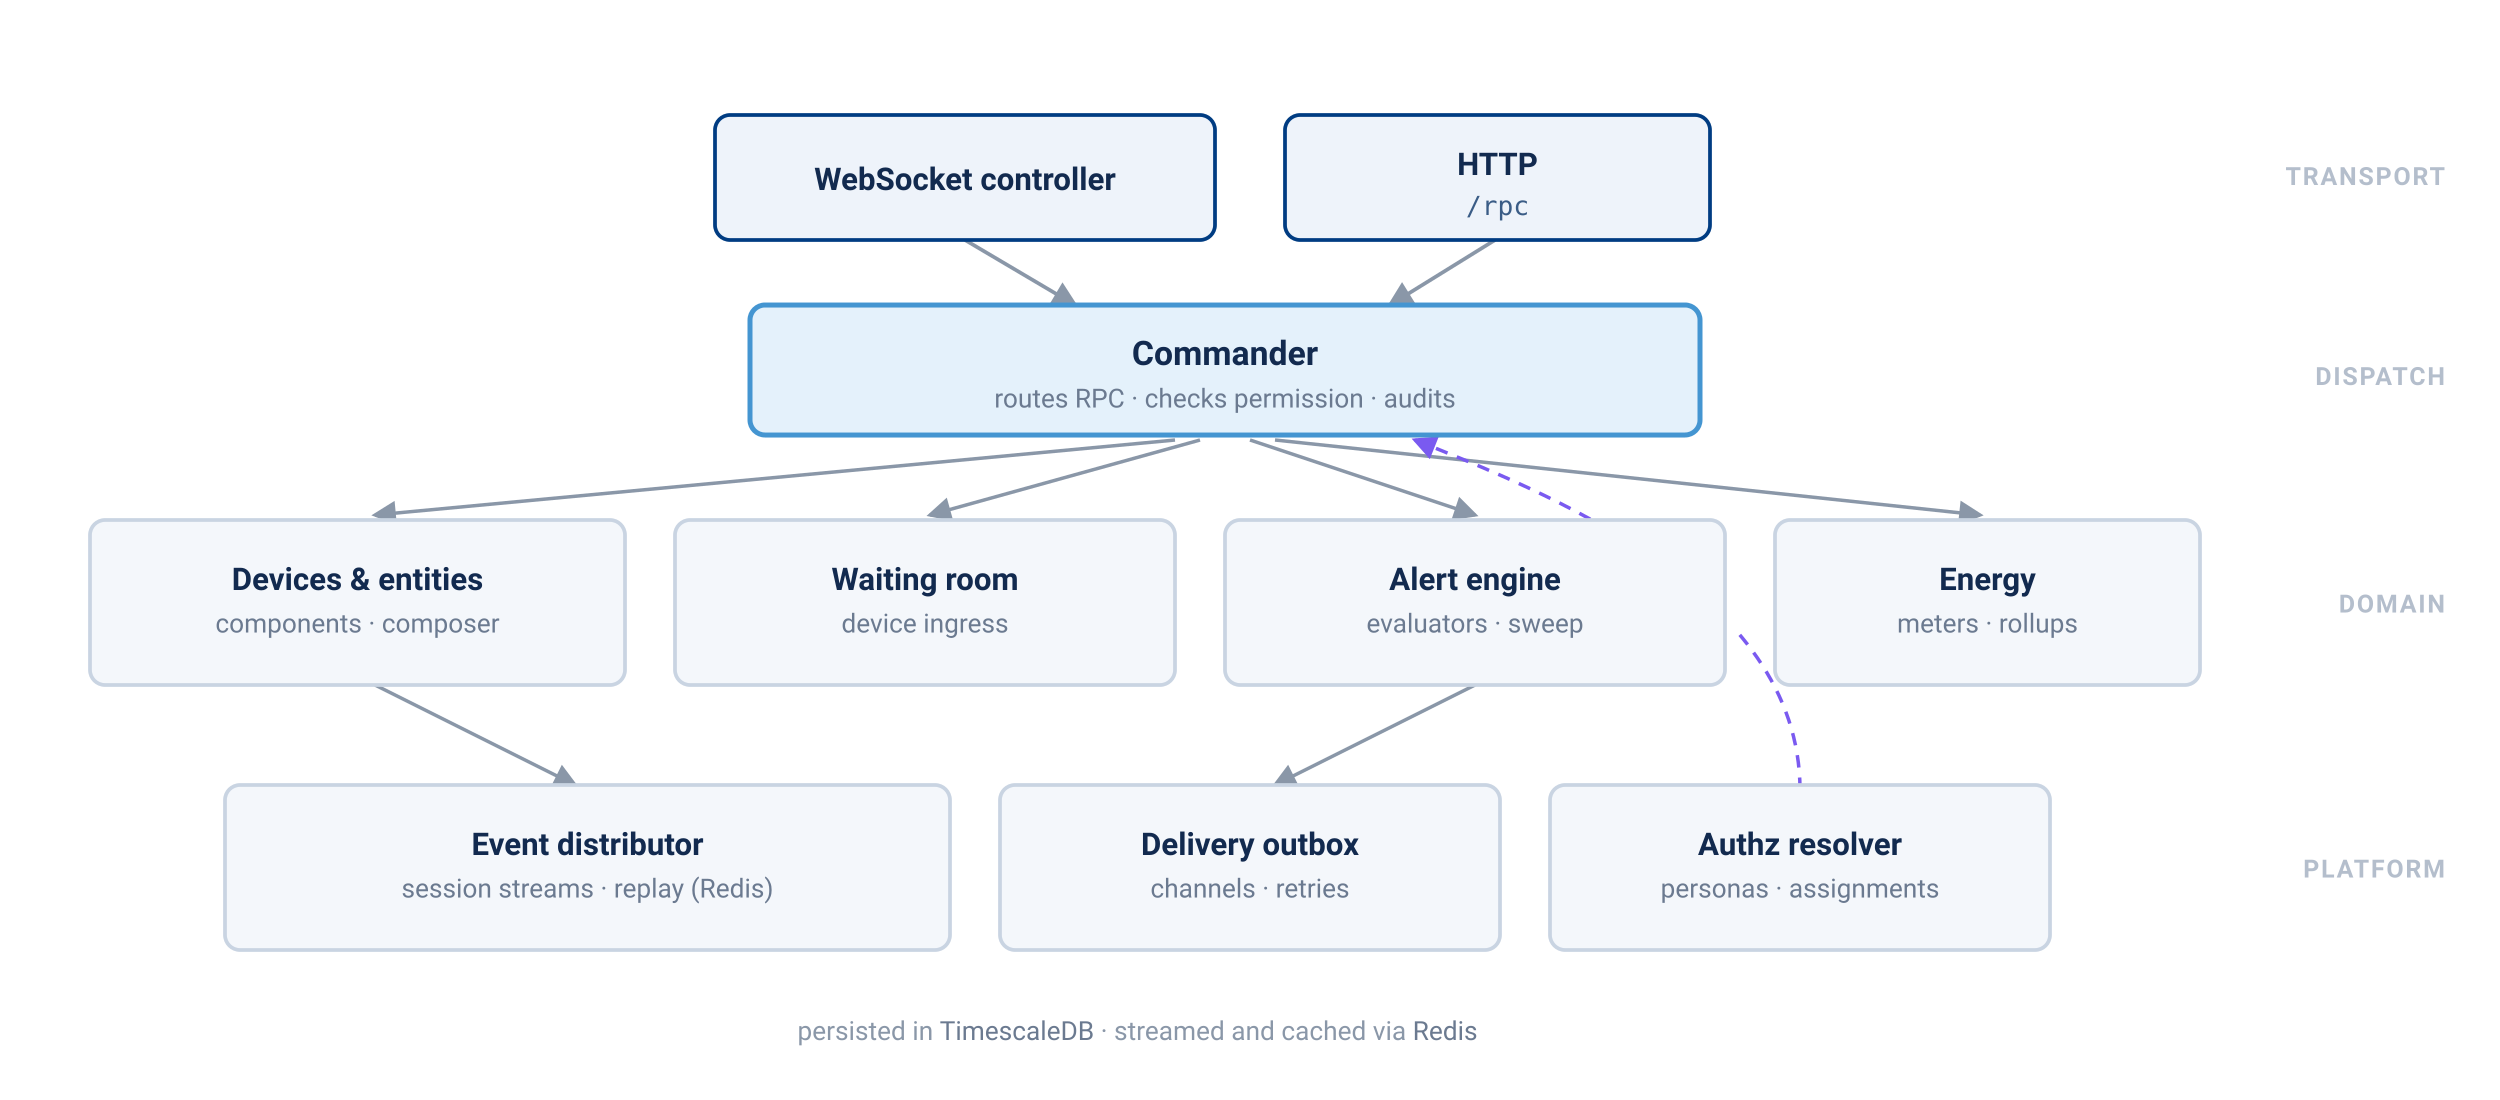
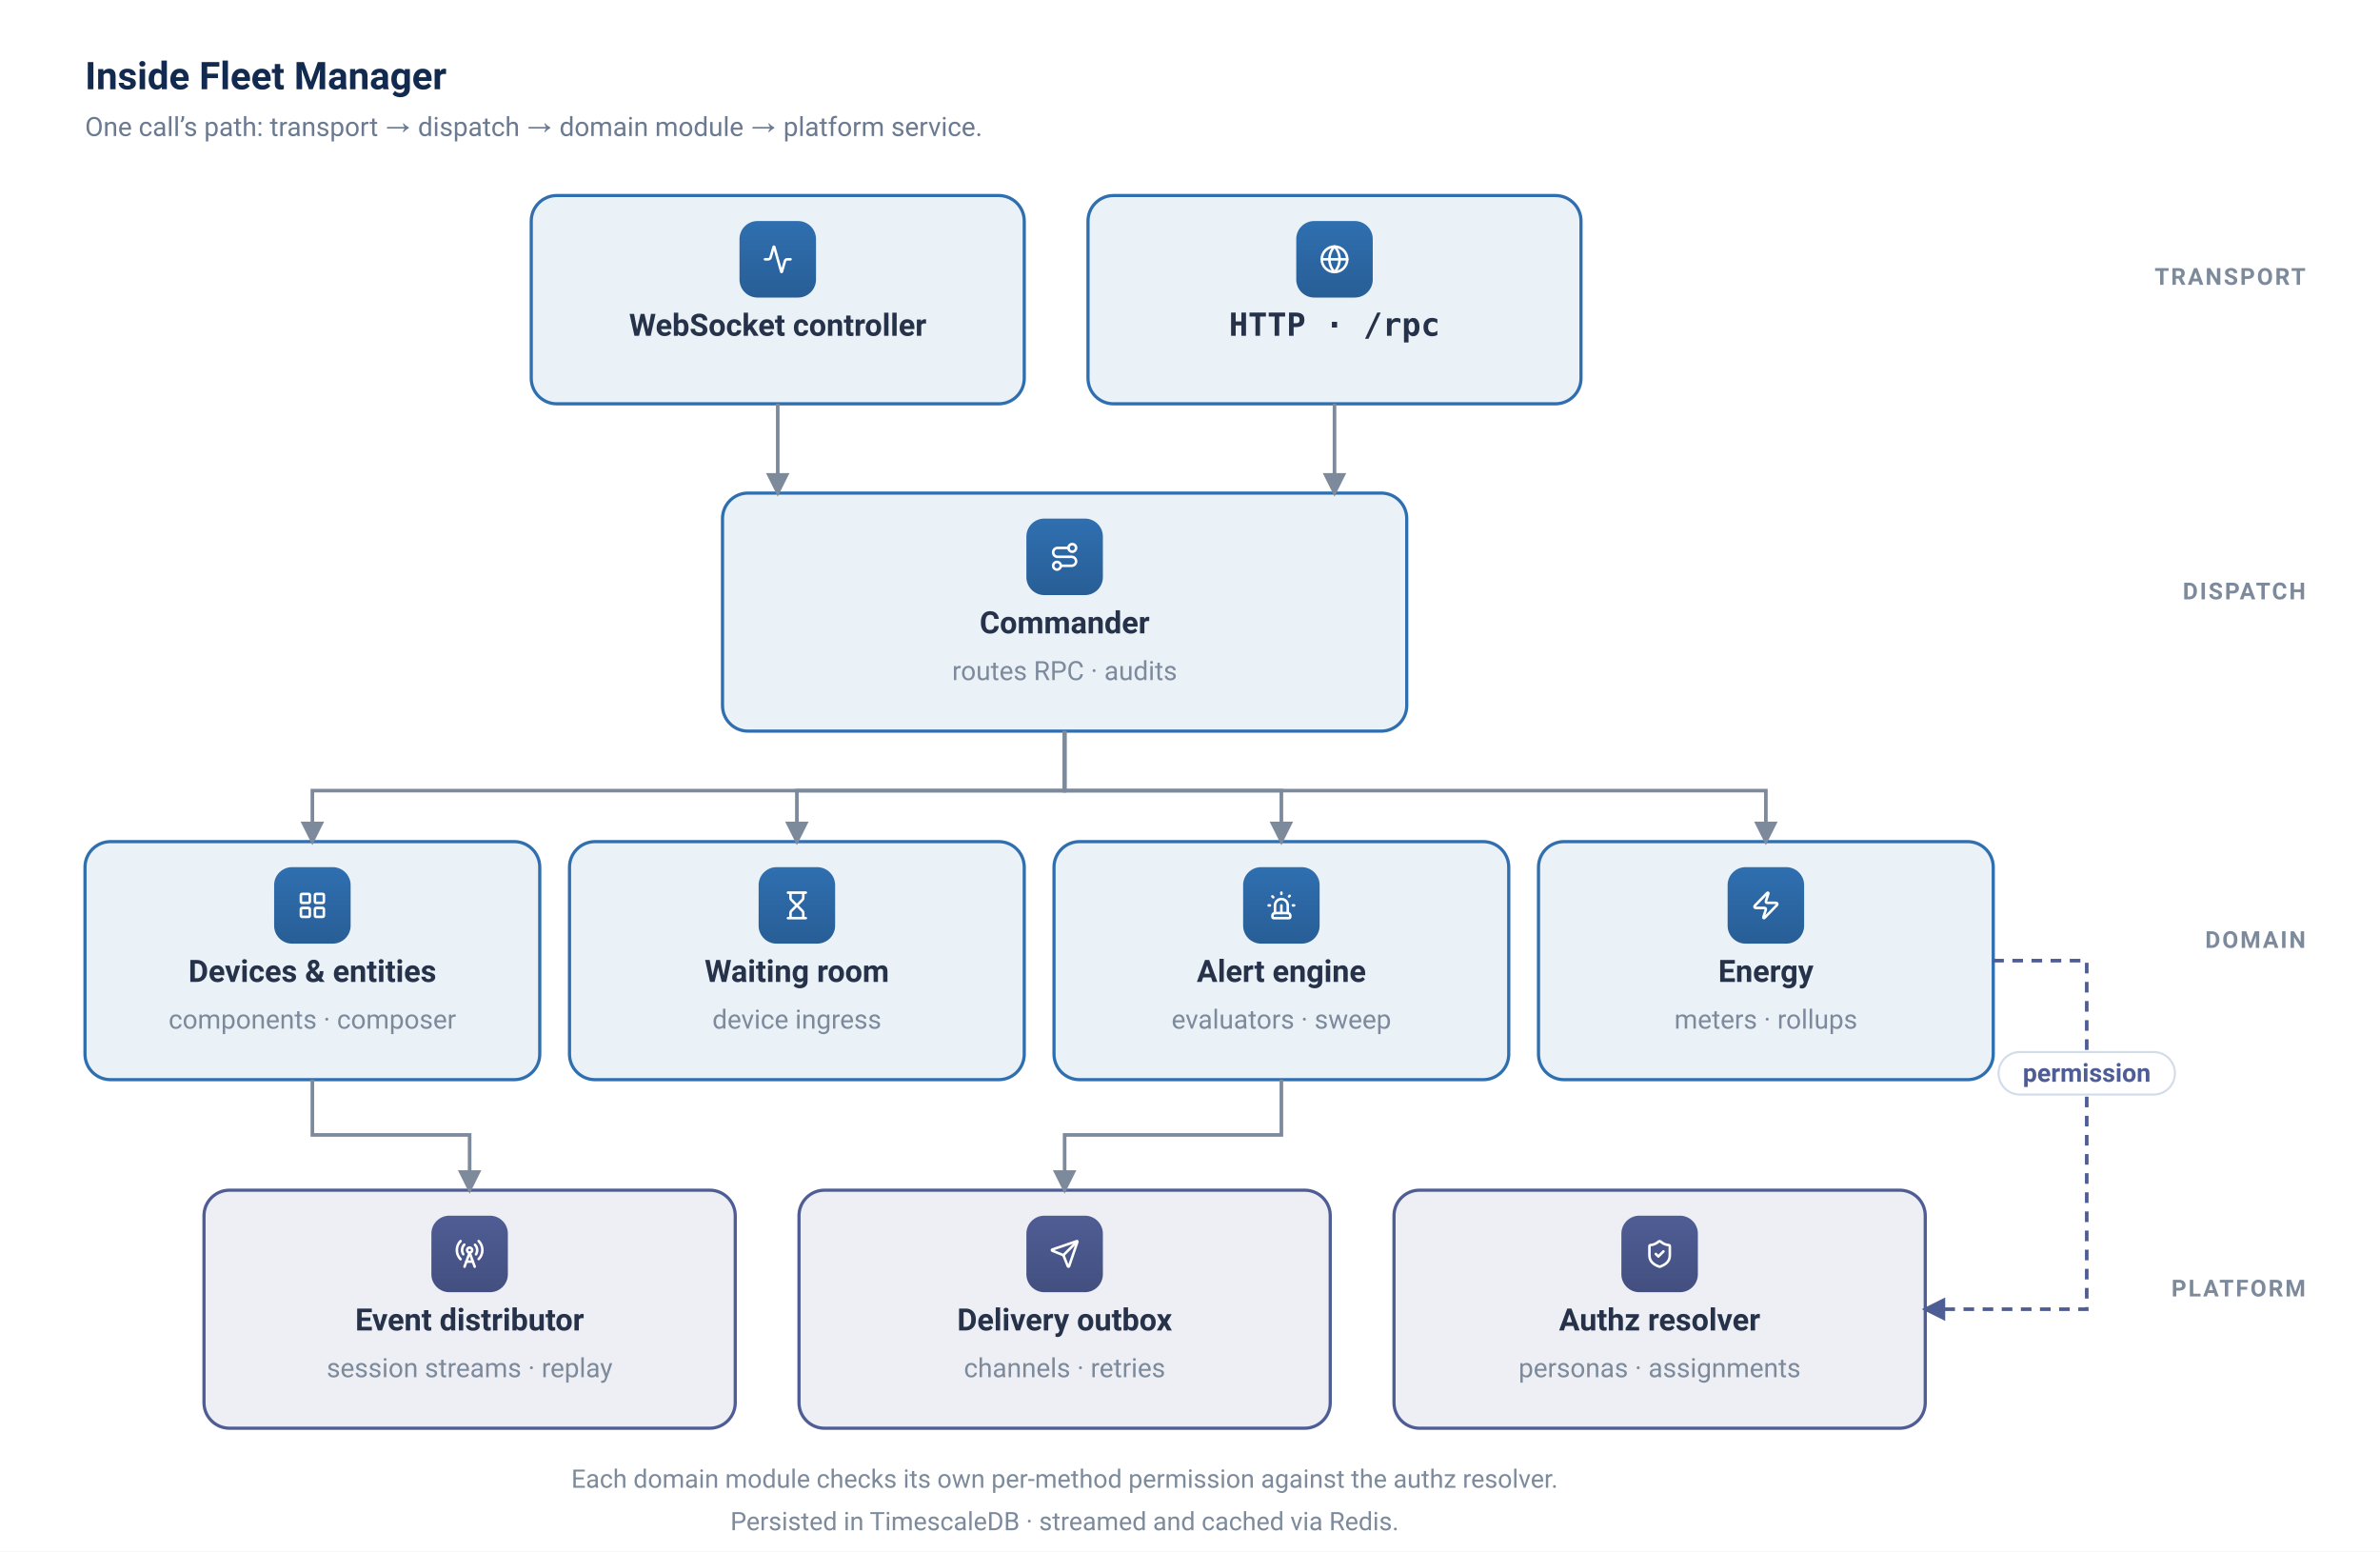
- <svg xmlns="http://www.w3.org/2000/svg" viewBox="0 0 1000 440" width="1000" height="440" font-family="-apple-system,BlinkMacSystemFont,'Segoe UI',Roboto,Helvetica,Arial,sans-serif" role="img" aria-label="Inside Fleet Manager: transport, dispatch, domain, and platform modules">
-   <defs>
-     <marker id="fN" viewBox="0 0 10 10" refX="8.5" refY="5" markerWidth="7" markerHeight="7" orient="auto-start-reverse">
-       <path d="M0,0 L10,5 L0,10 z" fill="#8A97A8" />
-     </marker>
-     <marker id="fP" viewBox="0 0 10 10" refX="8.5" refY="5" markerWidth="7" markerHeight="7" orient="auto-start-reverse">
-       <path d="M0,0 L10,5 L0,10 z" fill="#7A5AF0" />
-     </marker>
-   </defs>
-   <rect x="0" y="0" width="1000" height="440" fill="#ffffff" />
-   <g font-size="10" font-weight="600" letter-spacing="0.07em" fill="#B4BECC" text-anchor="end">
-     <text x="978" y="74">TRANSPORT</text>
-     <text x="978" y="154">DISPATCH</text>
-     <text x="978" y="245">DOMAIN</text>
-     <text x="978" y="351">PLATFORM</text>
-   </g>
-   <path d="M386,96 L430,122" stroke="#8A97A8" stroke-width="1.5" fill="none" marker-end="url(#fN)" />
-   <path d="M598,96 L556,122" stroke="#8A97A8" stroke-width="1.5" fill="none" marker-end="url(#fN)" />
-   <path d="M470,176 L150,206" stroke="#8A97A8" stroke-width="1.4" fill="none" marker-end="url(#fN)" />
-   <path d="M480,176 L372,206" stroke="#8A97A8" stroke-width="1.4" fill="none" marker-end="url(#fN)" />
-   <path d="M500,176 L590,206" stroke="#8A97A8" stroke-width="1.4" fill="none" marker-end="url(#fN)" />
-   <path d="M510,176 L792,206" stroke="#8A97A8" stroke-width="1.4" fill="none" marker-end="url(#fN)" />
-   <path d="M150,274 L230,314" stroke="#8A97A8" stroke-width="1.4" fill="none" marker-end="url(#fN)" />
-   <path d="M590,274 L510,314" stroke="#8A97A8" stroke-width="1.4" fill="none" marker-end="url(#fN)" />
-   <path d="M720,316 C720,236 616,196 566,176" stroke="#7A5AF0" stroke-width="1.4" stroke-dasharray="5 4" fill="none" marker-end="url(#fP)" />
-   <rect x="628" y="238" width="76" height="15" rx="7" fill="#ffffff" />
-   <text x="666" y="249" text-anchor="middle" font-size="10" fill="#6A5AB8">permission</text>
-   <rect x="286" y="46" width="200" height="50" rx="6" fill="#EEF3FA" stroke="#003C82" stroke-width="1.5" />
-   <text x="386" y="76" text-anchor="middle" font-size="12.5" font-weight="600" fill="#122A4F">WebSocket controller</text>
-   <rect x="514" y="46" width="170" height="50" rx="6" fill="#EEF3FA" stroke="#003C82" stroke-width="1.5" />
-   <text x="599" y="70" text-anchor="middle" font-size="12.5" font-weight="600" fill="#122A4F">HTTP</text>
-   <text x="599" y="86" text-anchor="middle" font-size="10.5" fill="#3A5C86" font-family="ui-monospace,Menlo,monospace">/rpc</text>
-   <rect x="300" y="122" width="380" height="52" rx="6" fill="#E4F1FB" stroke="#4495D1" stroke-width="2" />
-   <text x="490" y="146" text-anchor="middle" font-size="13.5" font-weight="700" fill="#122A4F">Commander</text>
-   <text x="490" y="163" text-anchor="middle" font-size="10.5" fill="#6B7A90">routes RPC · checks permission · audits</text>
-   <rect x="36" y="208" width="214" height="66" rx="6" fill="#F4F7FB" stroke="#C9D4E2" stroke-width="1.5" />
-   <text x="143" y="236" text-anchor="middle" font-size="12.5" font-weight="600" fill="#122A4F">Devices &amp; entities</text>
-   <text x="143" y="253" text-anchor="middle" font-size="10.5" fill="#6B7A90">components · composer</text>
-   <rect x="270" y="208" width="200" height="66" rx="6" fill="#F4F7FB" stroke="#C9D4E2" stroke-width="1.5" />
-   <text x="370" y="236" text-anchor="middle" font-size="12.5" font-weight="600" fill="#122A4F">Waiting room</text>
-   <text x="370" y="253" text-anchor="middle" font-size="10.5" fill="#6B7A90">device ingress</text>
-   <rect x="490" y="208" width="200" height="66" rx="6" fill="#F4F7FB" stroke="#C9D4E2" stroke-width="1.5" />
-   <text x="590" y="236" text-anchor="middle" font-size="12.5" font-weight="600" fill="#122A4F">Alert engine</text>
-   <text x="590" y="253" text-anchor="middle" font-size="10.5" fill="#6B7A90">evaluators · sweep</text>
-   <rect x="710" y="208" width="170" height="66" rx="6" fill="#F4F7FB" stroke="#C9D4E2" stroke-width="1.5" />
-   <text x="795" y="236" text-anchor="middle" font-size="12.5" font-weight="600" fill="#122A4F">Energy</text>
-   <text x="795" y="253" text-anchor="middle" font-size="10.5" fill="#6B7A90">meters · rollups</text>
-   <rect x="90" y="314" width="290" height="66" rx="6" fill="#F4F7FB" stroke="#C9D4E2" stroke-width="1.5" />
-   <text x="235" y="342" text-anchor="middle" font-size="12.5" font-weight="600" fill="#122A4F">Event distributor</text>
-   <text x="235" y="359" text-anchor="middle" font-size="10.5" fill="#6B7A90">session streams · replay (Redis)</text>
-   <rect x="400" y="314" width="200" height="66" rx="6" fill="#F4F7FB" stroke="#C9D4E2" stroke-width="1.5" />
-   <text x="500" y="342" text-anchor="middle" font-size="12.5" font-weight="600" fill="#122A4F">Delivery outbox</text>
-   <text x="500" y="359" text-anchor="middle" font-size="10.5" fill="#6B7A90">channels · retries</text>
-   <rect x="620" y="314" width="200" height="66" rx="6" fill="#F4F7FB" stroke="#C9D4E2" stroke-width="1.5" />
-   <text x="720" y="342" text-anchor="middle" font-size="12.5" font-weight="600" fill="#122A4F">Authz resolver</text>
-   <text x="720" y="359" text-anchor="middle" font-size="10.5" fill="#6B7A90">personas · assignments</text>
-   <text x="455" y="416" text-anchor="middle" font-size="10.5" fill="#8A97A8">persisted in <tspan fill="#6B7A90">TimescaleDB</tspan> · streamed and cached via <tspan fill="#6B7A90">Redis</tspan>
-   </text>
+ <svg xmlns="http://www.w3.org/2000/svg" viewBox="0 0 1120 730" width="1120" height="730" font-family="-apple-system,BlinkMacSystemFont,'Segoe UI',Roboto,Helvetica,Arial,sans-serif" role="img" aria-label="Inside Fleet Manager: transport, dispatch, domain, and platform">
+   <rect width="1120" height="730" fill="#ffffff" />
+   <text x="40" y="42" font-size="18" font-weight="700" fill="#122A4F">Inside Fleet Manager</text>
+   <text x="40" y="64" font-size="12.5" fill="#6B7A90">One call’s path: transport → dispatch → domain module → platform service.</text>
+   <text x="1085" y="134" text-anchor="end" font-size="11" font-weight="600" letter-spacing="0.08em" fill="#7C8A9C">TRANSPORT</text>
+   <text x="1085" y="282" text-anchor="end" font-size="11" font-weight="600" letter-spacing="0.08em" fill="#7C8A9C">DISPATCH</text>
+   <text x="1085" y="446" text-anchor="end" font-size="11" font-weight="600" letter-spacing="0.08em" fill="#7C8A9C">DOMAIN</text>
+   <text x="1085" y="610" text-anchor="end" font-size="11" font-weight="600" letter-spacing="0.08em" fill="#7C8A9C">PLATFORM</text>
+   <rect x="250" y="92" width="232" height="98" rx="12" fill="#eaf1f7" stroke="#2F6FB0" stroke-width="1.5" />
+   <defs>
+     <linearGradient id="t366_122" x1="0" y1="0" x2="0" y2="1">
+       <stop offset="0" stop-color="#2F6FB0" />
+       <stop offset="1" stop-color="#285e96" />
+     </linearGradient>
+   </defs>
+   <rect x="348" y="104" width="36" height="36" rx="8.46" fill="url(#t366_122)" />
+   <g transform="translate(366,122) scale(0.6) translate(-12,-12)" stroke="#fff" stroke-width="2" fill="none" stroke-linecap="round" stroke-linejoin="round">
+     <path d="M22 12h-2.48a2 2 0 0 0-1.93 1.46l-2.35 8.36a.25.25 0 0 1-.48 0L9.24 2.18a.25.25 0 0 0-.48 0l-2.35 8.36A2 2 0 0 1 4.49 12H2" />
+   </g>
+   <text x="366" y="158" text-anchor="middle" font-size="14.5" font-weight="700" fill="#25324A">WebSocket controller</text>
+   <rect x="512" y="92" width="232" height="98" rx="12" fill="#eaf1f7" stroke="#2F6FB0" stroke-width="1.5" />
+   <defs>
+     <linearGradient id="t628_122" x1="0" y1="0" x2="0" y2="1">
+       <stop offset="0" stop-color="#2F6FB0" />
+       <stop offset="1" stop-color="#285e96" />
+     </linearGradient>
+   </defs>
+   <rect x="610" y="104" width="36" height="36" rx="8.46" fill="url(#t628_122)" />
+   <g transform="translate(628,122) scale(0.6) translate(-12,-12)" stroke="#fff" stroke-width="2" fill="none" stroke-linecap="round" stroke-linejoin="round">
+     <circle cx="12" cy="12" r="10" />
+     <path d="M12 2a14.5 14.5 0 0 0 0 20 14.5 14.5 0 0 0 0-20" />
+     <path d="M2 12h20" />
+   </g>
+   <text x="628" y="158" text-anchor="middle" font-size="15" font-weight="700" font-family="ui-monospace,Menlo,monospace" fill="#25324A">HTTP · /rpc</text>
+   <rect x="340" y="232" width="322" height="112" rx="12" fill="#eaf1f7" stroke="#2F6FB0" stroke-width="1.5" />
+   <defs>
+     <linearGradient id="t501_262" x1="0" y1="0" x2="0" y2="1">
+       <stop offset="0" stop-color="#2F6FB0" />
+       <stop offset="1" stop-color="#285e96" />
+     </linearGradient>
+   </defs>
+   <rect x="483" y="244" width="36" height="36" rx="8.46" fill="url(#t501_262)" />
+   <g transform="translate(501,262) scale(0.6) translate(-12,-12)" stroke="#fff" stroke-width="2" fill="none" stroke-linecap="round" stroke-linejoin="round">
+     <circle cx="6" cy="19" r="3" />
+     <path d="M9 19h8.5a3.5 3.5 0 0 0 0-7h-11a3.5 3.5 0 0 1 0-7H15" />
+     <circle cx="18" cy="5" r="3" />
+   </g>
+   <text x="501" y="298" text-anchor="middle" font-size="14.5" font-weight="700" fill="#25324A">Commander</text>
+   <text x="501" y="320" text-anchor="middle" font-size="12.5" fill="#7C8A9C">routes RPC · audits</text>
+   <rect x="40" y="396" width="214" height="112" rx="12" fill="#eaf1f7" stroke="#2F6FB0" stroke-width="1.5" />
+   <defs>
+     <linearGradient id="t147_426" x1="0" y1="0" x2="0" y2="1">
+       <stop offset="0" stop-color="#2F6FB0" />
+       <stop offset="1" stop-color="#285e96" />
+     </linearGradient>
+   </defs>
+   <rect x="129" y="408" width="36" height="36" rx="8.46" fill="url(#t147_426)" />
+   <g transform="translate(147,426) scale(0.6) translate(-12,-12)" stroke="#fff" stroke-width="2" fill="none" stroke-linecap="round" stroke-linejoin="round">
+     <rect width="7" height="7" x="3" y="3" rx="1" />
+     <rect width="7" height="7" x="14" y="3" rx="1" />
+     <rect width="7" height="7" x="14" y="14" rx="1" />
+     <rect width="7" height="7" x="3" y="14" rx="1" />
+   </g>
+   <text x="147" y="462" text-anchor="middle" font-size="14.5" font-weight="700" fill="#25324A">Devices &amp; entities</text>
+   <text x="147" y="484" text-anchor="middle" font-size="12.5" fill="#7C8A9C">components · composer</text>
+   <rect x="268" y="396" width="214" height="112" rx="12" fill="#eaf1f7" stroke="#2F6FB0" stroke-width="1.5" />
+   <defs>
+     <linearGradient id="t375_426" x1="0" y1="0" x2="0" y2="1">
+       <stop offset="0" stop-color="#2F6FB0" />
+       <stop offset="1" stop-color="#285e96" />
+     </linearGradient>
+   </defs>
+   <rect x="357" y="408" width="36" height="36" rx="8.46" fill="url(#t375_426)" />
+   <g transform="translate(375,426) scale(0.6) translate(-12,-12)" stroke="#fff" stroke-width="2" fill="none" stroke-linecap="round" stroke-linejoin="round">
+     <path d="M5 22h14M5 2h14M17 22v-4.172a2 2 0 0 0-.586-1.414L12 12l-4.414 4.414A2 2 0 0 0 7 17.828V22M7 2v4.172a2 2 0 0 0 .586 1.414L12 12l4.414-4.414A2 2 0 0 0 17 6.172V2" />
+   </g>
+   <text x="375" y="462" text-anchor="middle" font-size="14.5" font-weight="700" fill="#25324A">Waiting room</text>
+   <text x="375" y="484" text-anchor="middle" font-size="12.5" fill="#7C8A9C">device ingress</text>
+   <rect x="496" y="396" width="214" height="112" rx="12" fill="#eaf1f7" stroke="#2F6FB0" stroke-width="1.5" />
+   <defs>
+     <linearGradient id="t603_426" x1="0" y1="0" x2="0" y2="1">
+       <stop offset="0" stop-color="#2F6FB0" />
+       <stop offset="1" stop-color="#285e96" />
+     </linearGradient>
+   </defs>
+   <rect x="585" y="408" width="36" height="36" rx="8.46" fill="url(#t603_426)" />
+   <g transform="translate(603,426) scale(0.6) translate(-12,-12)" stroke="#fff" stroke-width="2" fill="none" stroke-linecap="round" stroke-linejoin="round">
+     <path d="M7 18v-6a5 5 0 1 1 10 0v6" />
+     <path d="M5 21a1 1 0 0 0 1 1h12a1 1 0 0 0 1-1v-1a2 2 0 0 0-2-2H7a2 2 0 0 0-2 2z" />
+     <path d="M21 12h1M18.5 4.5 18 5M2 12h1M12 2v1M4.929 4.929l.707.707M12 12v6" />
+   </g>
+   <text x="603" y="462" text-anchor="middle" font-size="14.5" font-weight="700" fill="#25324A">Alert engine</text>
+   <text x="603" y="484" text-anchor="middle" font-size="12.5" fill="#7C8A9C">evaluators · sweep</text>
+   <rect x="724" y="396" width="214" height="112" rx="12" fill="#eaf1f7" stroke="#2F6FB0" stroke-width="1.5" />
+   <defs>
+     <linearGradient id="t831_426" x1="0" y1="0" x2="0" y2="1">
+       <stop offset="0" stop-color="#2F6FB0" />
+       <stop offset="1" stop-color="#285e96" />
+     </linearGradient>
+   </defs>
+   <rect x="813" y="408" width="36" height="36" rx="8.46" fill="url(#t831_426)" />
+   <g transform="translate(831,426) scale(0.6) translate(-12,-12)" stroke="#fff" stroke-width="2" fill="none" stroke-linecap="round" stroke-linejoin="round">
+     <path d="M4 14a1 1 0 0 1-.78-1.63l9.9-10.2a.5.5 0 0 1 .86.46l-1.92 6.02A1 1 0 0 0 13 10h7a1 1 0 0 1 .78 1.63l-9.9 10.2a.5.5 0 0 1-.86-.46l1.92-6.02A1 1 0 0 0 11 14z" />
+   </g>
+   <text x="831" y="462" text-anchor="middle" font-size="14.5" font-weight="700" fill="#25324A">Energy</text>
+   <text x="831" y="484" text-anchor="middle" font-size="12.5" fill="#7C8A9C">meters · rollups</text>
+   <rect x="96" y="560" width="250" height="112" rx="12" fill="#edeff4" stroke="#4F5D95" stroke-width="1.5" />
+   <defs>
+     <linearGradient id="t221_590" x1="0" y1="0" x2="0" y2="1">
+       <stop offset="0" stop-color="#4F5D95" />
+       <stop offset="1" stop-color="#434f7f" />
+     </linearGradient>
+   </defs>
+   <rect x="203" y="572" width="36" height="36" rx="8.46" fill="url(#t221_590)" />
+   <g transform="translate(221,590) scale(0.6) translate(-12,-12)" stroke="#fff" stroke-width="2" fill="none" stroke-linecap="round" stroke-linejoin="round">
+     <path d="M4.9 16.1C1 12.2 1 5.8 4.9 1.9" />
+     <path d="M7.8 4.7a6.14 6.14 0 0 0-.8 7.5" />
+     <circle cx="12" cy="9" r="2" />
+     <path d="M16.2 4.8c2 2 2.26 5.11.8 7.47" />
+     <path d="M19.1 1.9a9.96 9.96 0 0 1 0 14.1" />
+     <path d="M9.5 18h5" />
+     <path d="m8 22 4-11 4 11" />
+   </g>
+   <text x="221" y="626" text-anchor="middle" font-size="14.5" font-weight="700" fill="#25324A">Event distributor</text>
+   <text x="221" y="648" text-anchor="middle" font-size="12.5" fill="#7C8A9C">session streams · replay</text>
+   <rect x="376" y="560" width="250" height="112" rx="12" fill="#edeff4" stroke="#4F5D95" stroke-width="1.5" />
+   <defs>
+     <linearGradient id="t501_590" x1="0" y1="0" x2="0" y2="1">
+       <stop offset="0" stop-color="#4F5D95" />
+       <stop offset="1" stop-color="#434f7f" />
+     </linearGradient>
+   </defs>
+   <rect x="483" y="572" width="36" height="36" rx="8.46" fill="url(#t501_590)" />
+   <g transform="translate(501,590) scale(0.6) translate(-12,-12)" stroke="#fff" stroke-width="2" fill="none" stroke-linecap="round" stroke-linejoin="round">
+     <path d="M14.536 21.686a.5.5 0 0 0 .937-.024l6.5-19a.496.496 0 0 0-.635-.635l-19 6.5a.5.5 0 0 0-.024.937l7.93 3.18a2 2 0 0 1 1.112 1.11z" />
+     <path d="m21.854 2.147-10.94 10.939" />
+   </g>
+   <text x="501" y="626" text-anchor="middle" font-size="14.5" font-weight="700" fill="#25324A">Delivery outbox</text>
+   <text x="501" y="648" text-anchor="middle" font-size="12.5" fill="#7C8A9C">channels · retries</text>
+   <rect x="656" y="560" width="250" height="112" rx="12" fill="#edeff4" stroke="#4F5D95" stroke-width="1.5" />
+   <defs>
+     <linearGradient id="t781_590" x1="0" y1="0" x2="0" y2="1">
+       <stop offset="0" stop-color="#4F5D95" />
+       <stop offset="1" stop-color="#434f7f" />
+     </linearGradient>
+   </defs>
+   <rect x="763" y="572" width="36" height="36" rx="8.46" fill="url(#t781_590)" />
+   <g transform="translate(781,590) scale(0.6) translate(-12,-12)" stroke="#fff" stroke-width="2" fill="none" stroke-linecap="round" stroke-linejoin="round">
+     <path d="M20 13c0 5-3.5 7.5-7.66 8.95a1 1 0 0 1-.67-.01C7.5 20.5 4 18 4 13V6a1 1 0 0 1 1-1c2 0 4.5-1.2 6.24-2.72a1.17 1.17 0 0 1 1.52 0C14.51 3.81 17 5 19 5a1 1 0 0 1 1 1z" />
+     <path d="m9 12 2 2 4-4" />
+   </g>
+   <text x="781" y="626" text-anchor="middle" font-size="14.5" font-weight="700" fill="#25324A">Authz resolver</text>
+   <text x="781" y="648" text-anchor="middle" font-size="12.5" fill="#7C8A9C">personas · assignments</text>
+   <defs>
+     <marker id="a7C8A9C" viewBox="0 0 10 10" refX="8.5" refY="5" markerWidth="6.5" markerHeight="6.5" orient="auto-start-reverse">
+       <path d="M0,0 L10,5 L0,10 z" fill="#7C8A9C" />
+     </marker>
+   </defs>
+   <path d="M366,190 L366,232" fill="none" stroke="#7C8A9C" stroke-width="1.7" marker-end="url(#a7C8A9C)" />
+   <defs>
+     <marker id="a7C8A9C" viewBox="0 0 10 10" refX="8.5" refY="5" markerWidth="6.5" markerHeight="6.5" orient="auto-start-reverse">
+       <path d="M0,0 L10,5 L0,10 z" fill="#7C8A9C" />
+     </marker>
+   </defs>
+   <path d="M628,190 L628,232" fill="none" stroke="#7C8A9C" stroke-width="1.7" marker-end="url(#a7C8A9C)" />
+   <defs>
+     <marker id="a7C8A9C" viewBox="0 0 10 10" refX="8.5" refY="5" markerWidth="6.5" markerHeight="6.5" orient="auto-start-reverse">
+       <path d="M0,0 L10,5 L0,10 z" fill="#7C8A9C" />
+     </marker>
+   </defs>
+   <path d="M501,344 L501,372 L147,372 L147,396" fill="none" stroke="#7C8A9C" stroke-width="1.7" marker-end="url(#a7C8A9C)" />
+   <defs>
+     <marker id="a7C8A9C" viewBox="0 0 10 10" refX="8.5" refY="5" markerWidth="6.5" markerHeight="6.5" orient="auto-start-reverse">
+       <path d="M0,0 L10,5 L0,10 z" fill="#7C8A9C" />
+     </marker>
+   </defs>
+   <path d="M501,344 L501,372 L375,372 L375,396" fill="none" stroke="#7C8A9C" stroke-width="1.7" marker-end="url(#a7C8A9C)" />
+   <defs>
+     <marker id="a7C8A9C" viewBox="0 0 10 10" refX="8.5" refY="5" markerWidth="6.5" markerHeight="6.5" orient="auto-start-reverse">
+       <path d="M0,0 L10,5 L0,10 z" fill="#7C8A9C" />
+     </marker>
+   </defs>
+   <path d="M501,344 L501,372 L603,372 L603,396" fill="none" stroke="#7C8A9C" stroke-width="1.7" marker-end="url(#a7C8A9C)" />
+   <defs>
+     <marker id="a7C8A9C" viewBox="0 0 10 10" refX="8.5" refY="5" markerWidth="6.5" markerHeight="6.5" orient="auto-start-reverse">
+       <path d="M0,0 L10,5 L0,10 z" fill="#7C8A9C" />
+     </marker>
+   </defs>
+   <path d="M501,344 L501,372 L831,372 L831,396" fill="none" stroke="#7C8A9C" stroke-width="1.7" marker-end="url(#a7C8A9C)" />
+   <defs>
+     <marker id="a7C8A9C" viewBox="0 0 10 10" refX="8.5" refY="5" markerWidth="6.5" markerHeight="6.5" orient="auto-start-reverse">
+       <path d="M0,0 L10,5 L0,10 z" fill="#7C8A9C" />
+     </marker>
+   </defs>
+   <path d="M147,508 L147,534 L221,534 L221,560" fill="none" stroke="#7C8A9C" stroke-width="1.7" marker-end="url(#a7C8A9C)" />
+   <defs>
+     <marker id="a7C8A9C" viewBox="0 0 10 10" refX="8.5" refY="5" markerWidth="6.5" markerHeight="6.5" orient="auto-start-reverse">
+       <path d="M0,0 L10,5 L0,10 z" fill="#7C8A9C" />
+     </marker>
+   </defs>
+   <path d="M603,508 L603,534 L501,534 L501,560" fill="none" stroke="#7C8A9C" stroke-width="1.7" marker-end="url(#a7C8A9C)" />
+   <defs>
+     <marker id="a4F5D95" viewBox="0 0 10 10" refX="8.5" refY="5" markerWidth="6.5" markerHeight="6.5" orient="auto-start-reverse">
+       <path d="M0,0 L10,5 L0,10 z" fill="#4F5D95" />
+     </marker>
+   </defs>
+   <path d="M938,452 L982,452 L982,616 L906,616" fill="none" stroke="#4F5D95" stroke-width="1.7" stroke-dasharray="5 4" marker-end="url(#a4F5D95)" />
+   <rect x="940.5" y="495" width="83" height="20" rx="10" fill="#ffffff" stroke="#D3DDEA" stroke-width="1" />
+   <text x="982" y="509" text-anchor="middle" font-size="12" font-weight="600" fill="#4F5D95">permission</text>
+   <text x="501" y="700" text-anchor="middle" font-size="12" fill="#7C8A9C">Each domain module checks its own per-method permission against the authz resolver.</text>
+   <text x="501" y="720" text-anchor="middle" font-size="12" fill="#7C8A9C">Persisted in TimescaleDB · streamed and cached via Redis.</text>
</svg>
